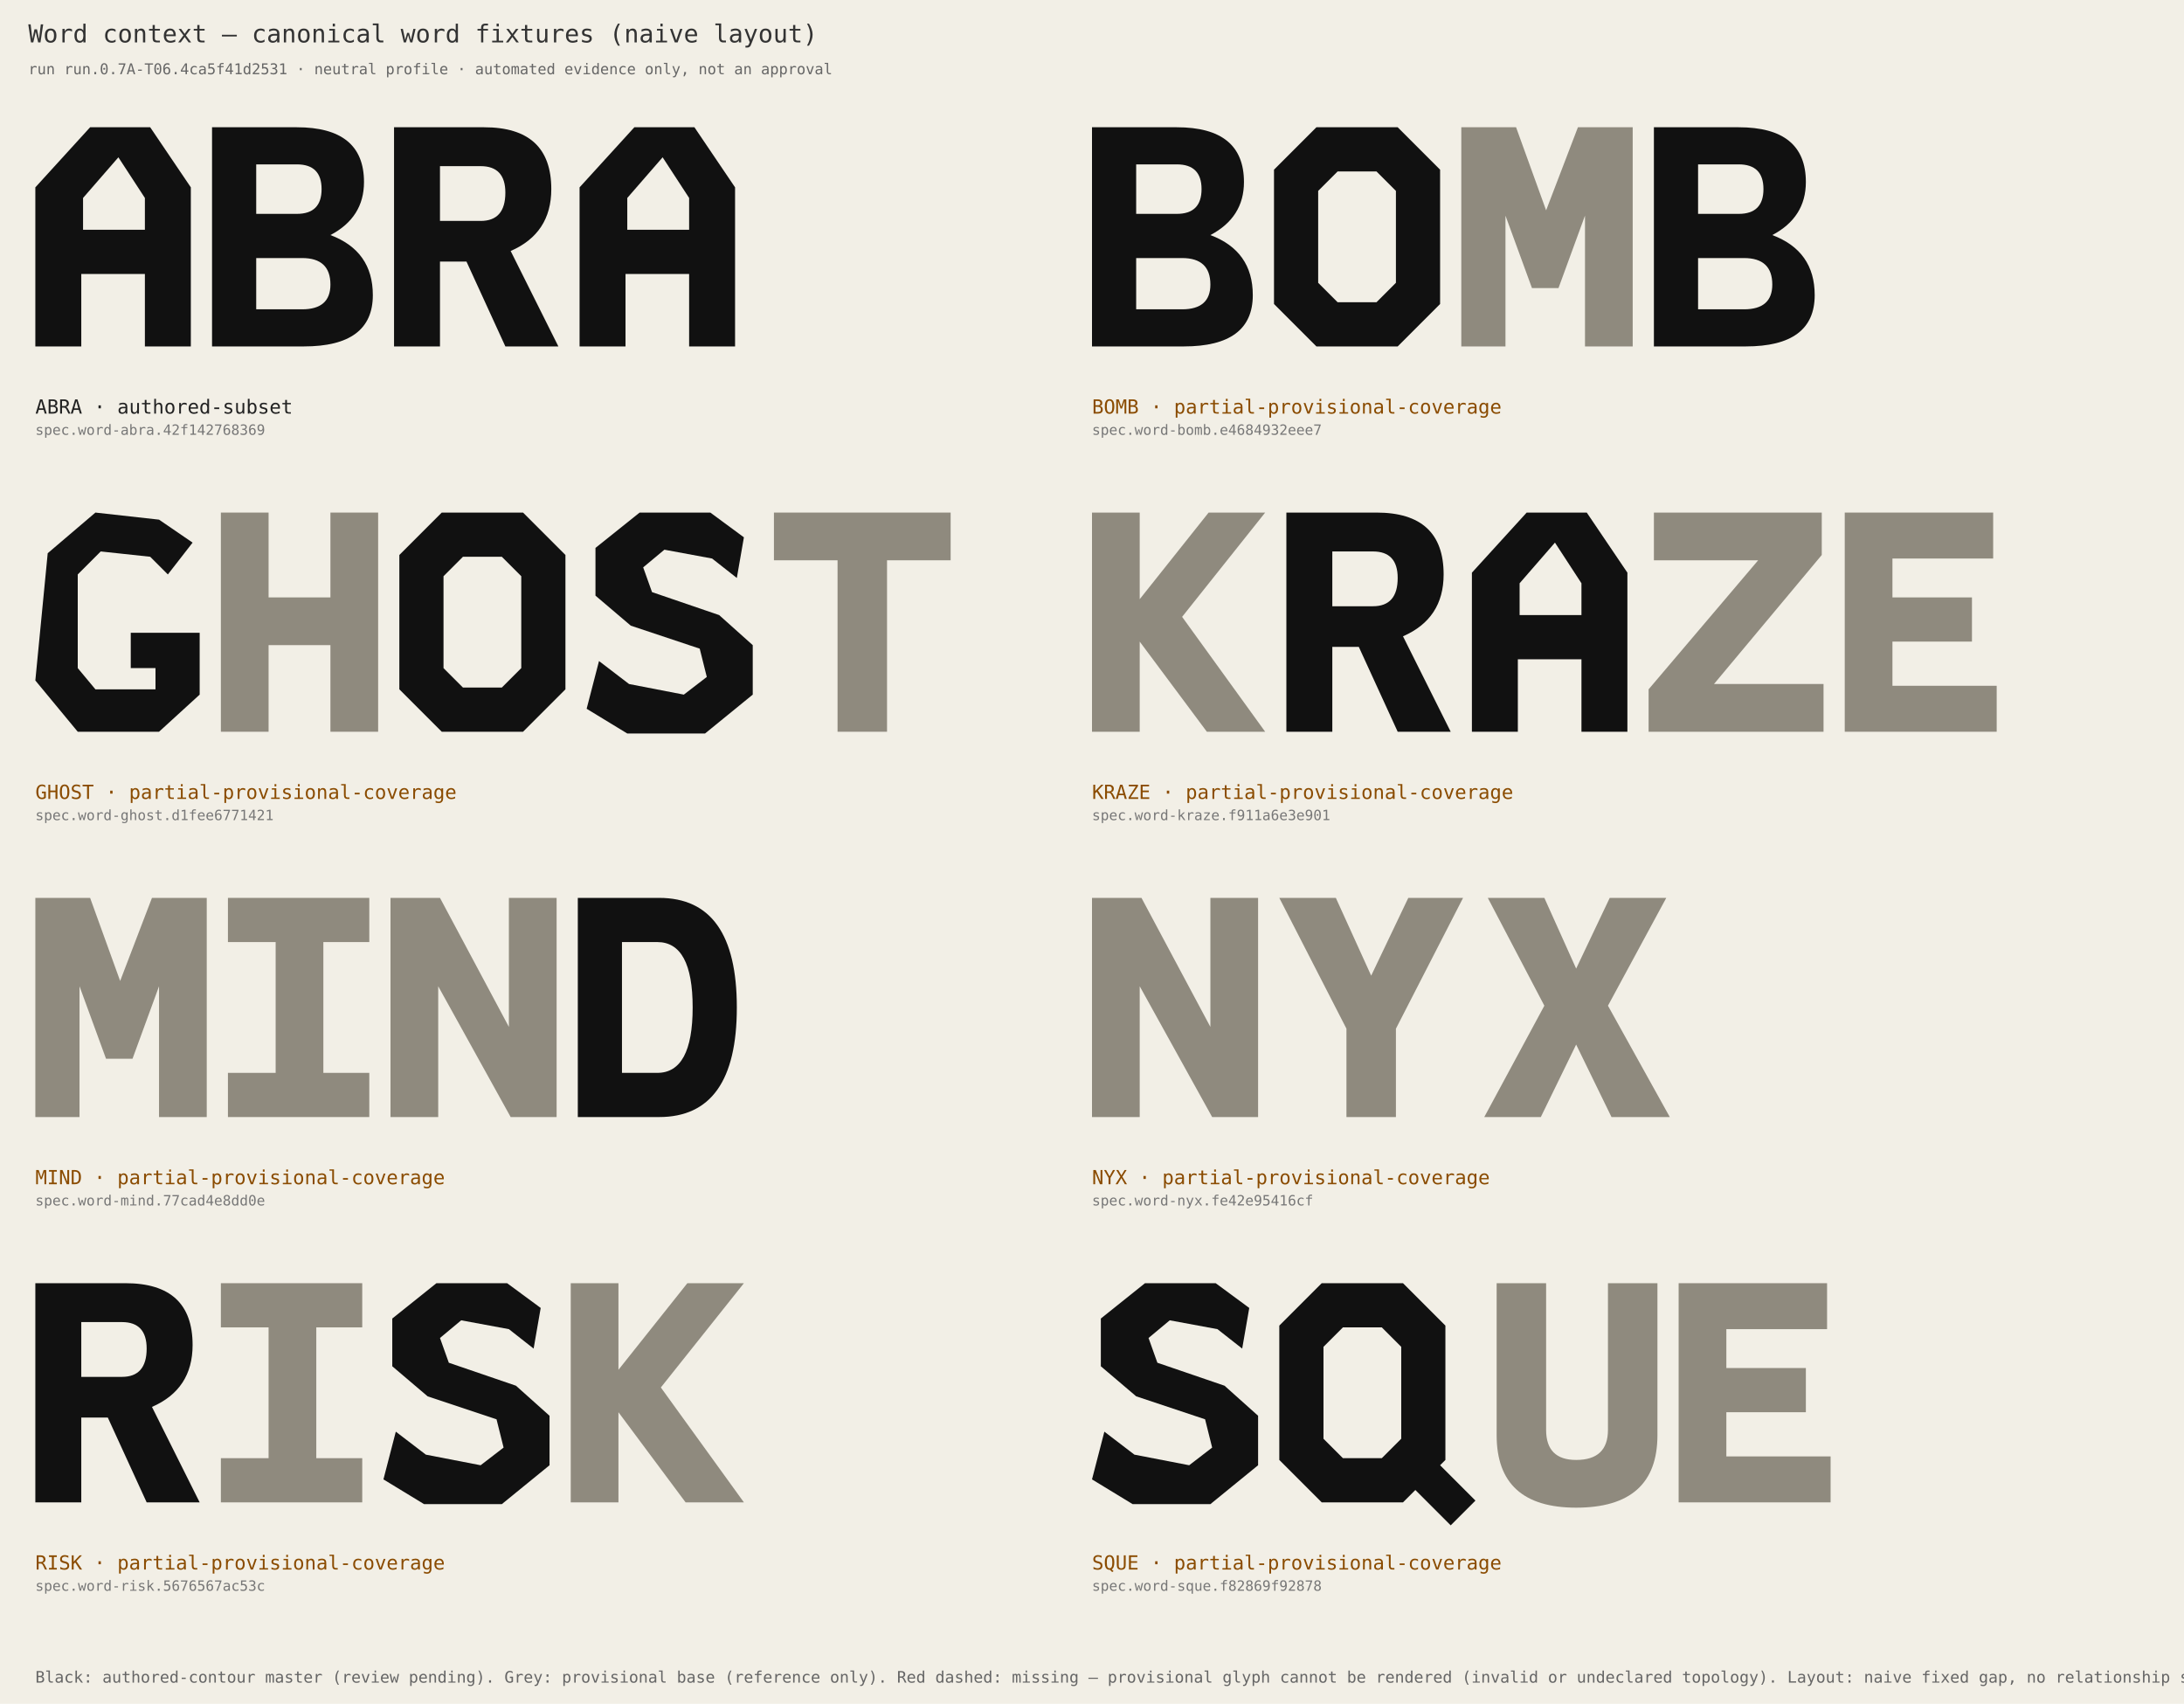
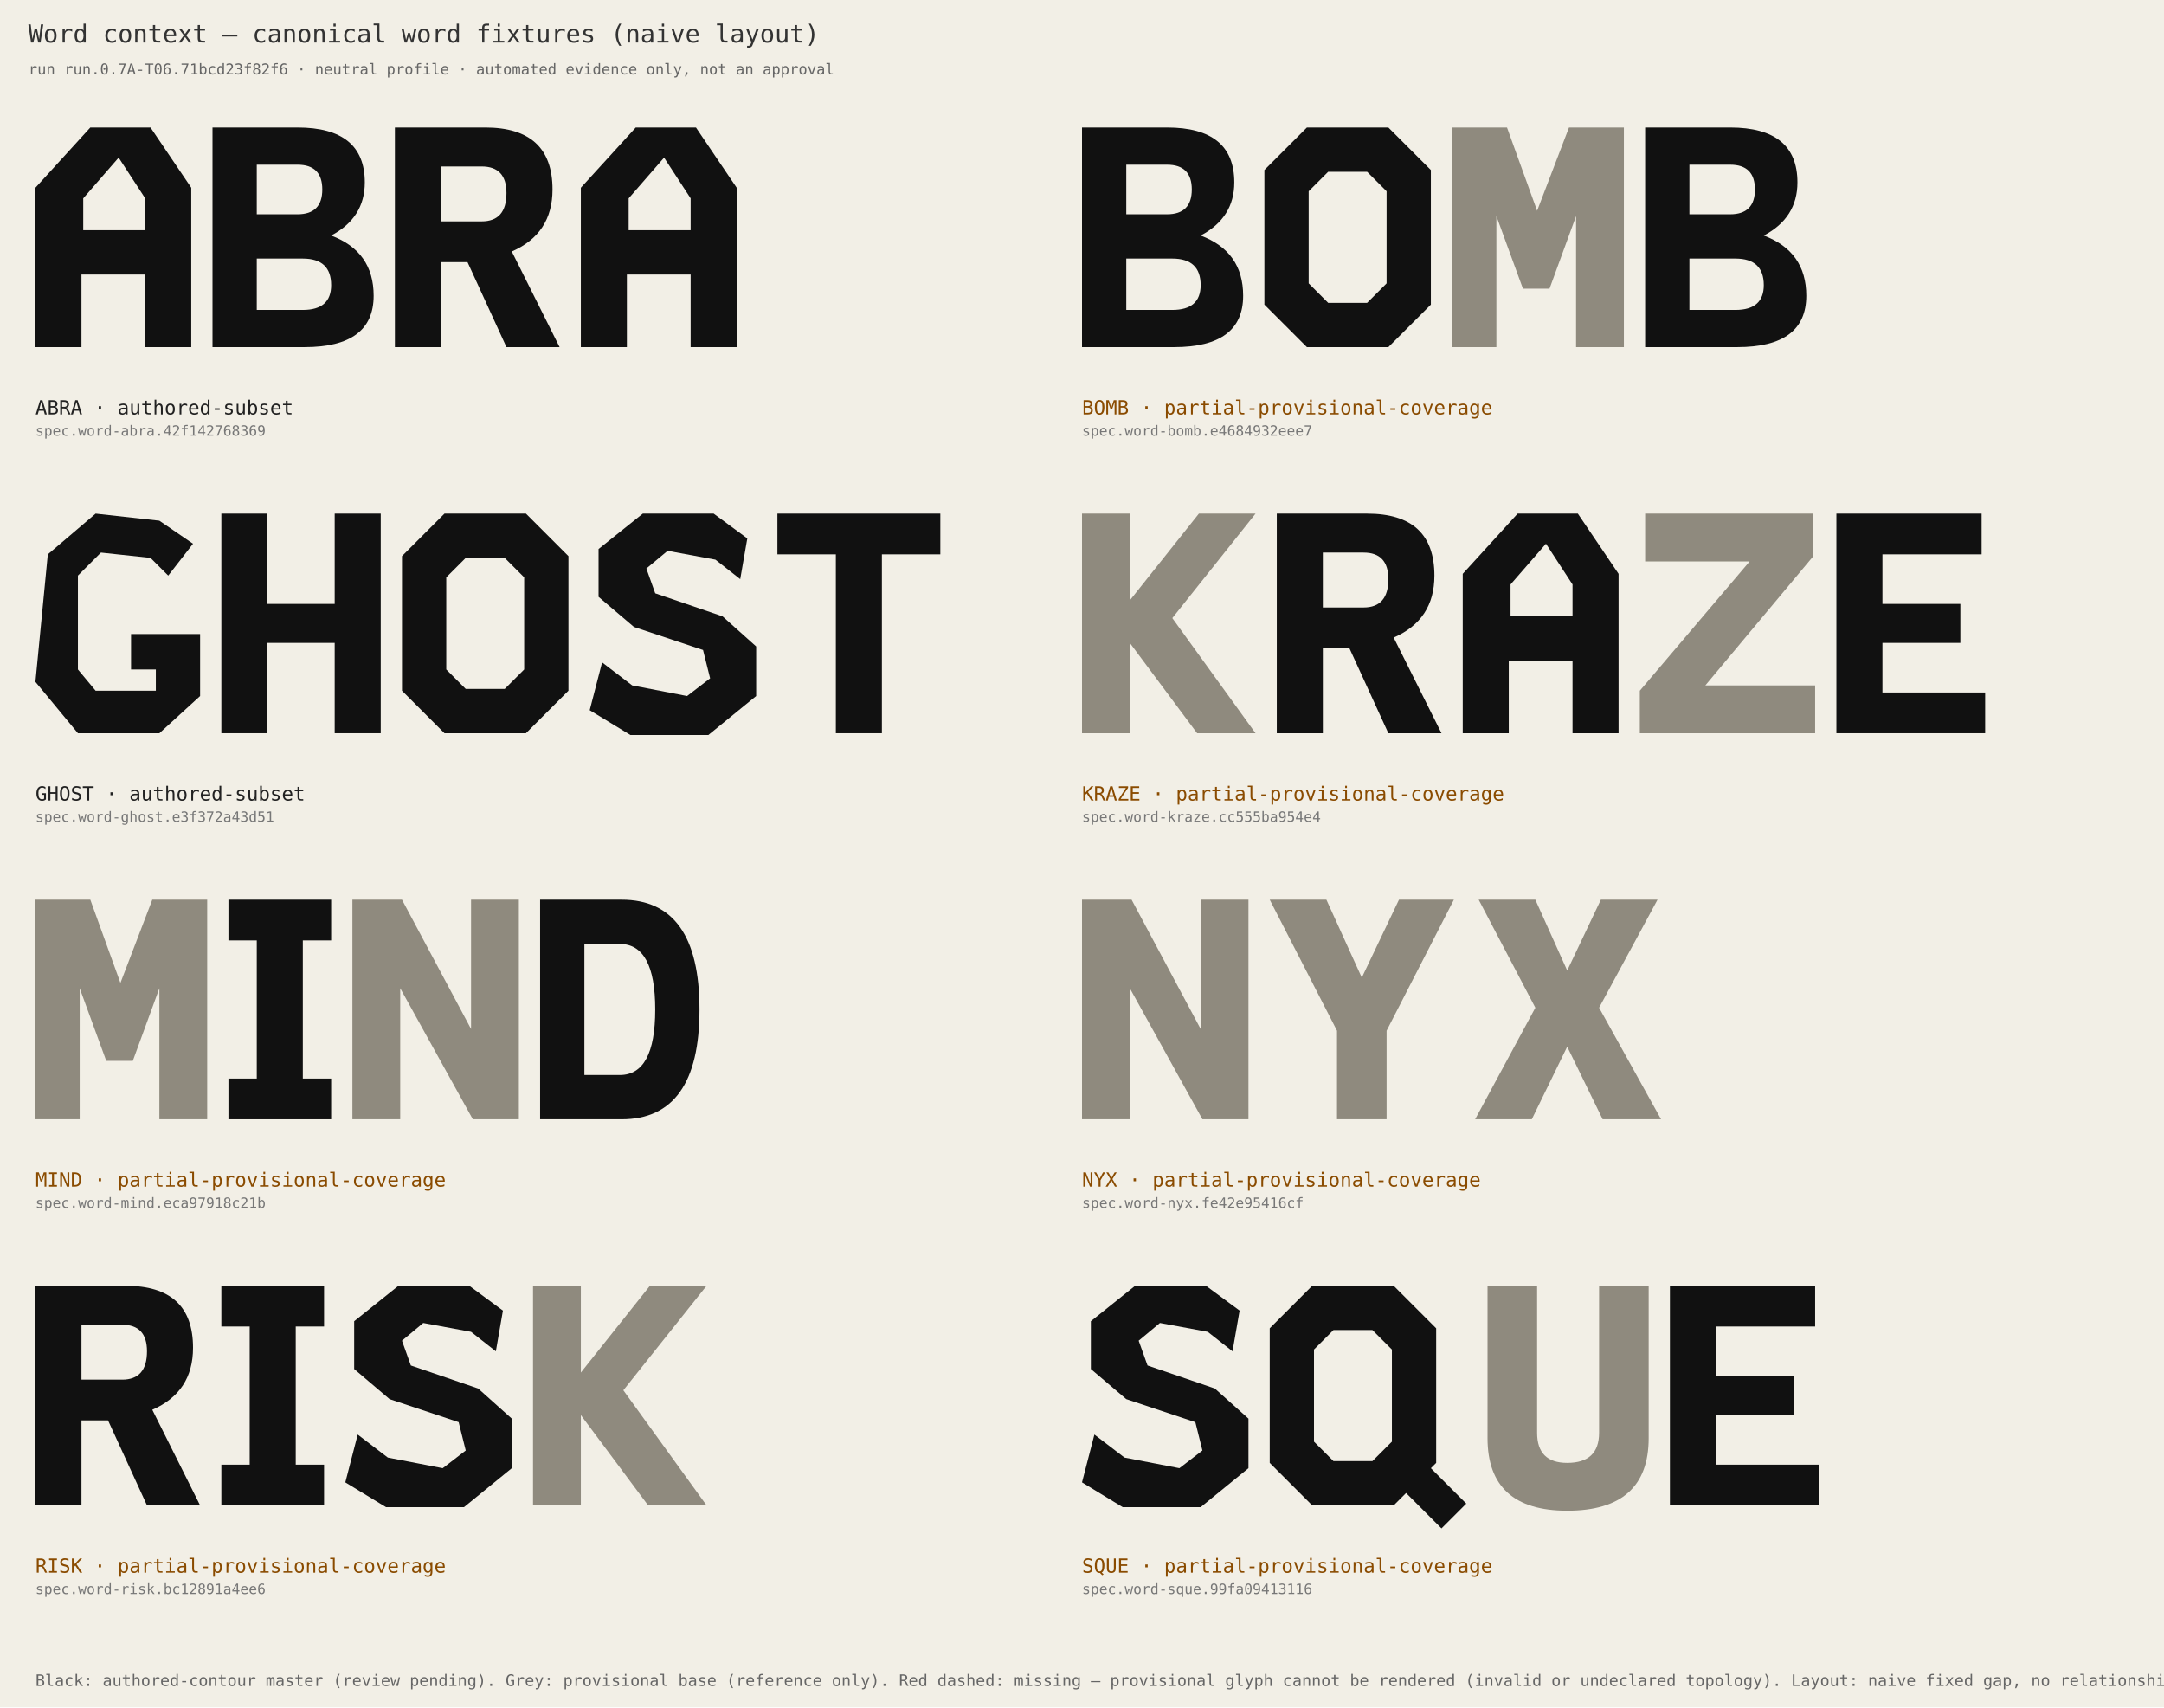
- <svg xmlns="http://www.w3.org/2000/svg" viewBox="0 0 618 482" width="1236" height="964" font-family="monospace" data-run-id="run.0.7A-T06.4ca5f41d2531" data-plate-renderer="proof-plates/1.0.0">
-   <rect x="0" y="0" width="618" height="482" fill="#f2efe6" />
+ <svg xmlns="http://www.w3.org/2000/svg" viewBox="0 0 611 482" width="1222" height="964" font-family="monospace" data-run-id="run.0.7A-T06.71bcd23f82f6" data-plate-renderer="proof-plates/1.0.0">
+   <rect x="0" y="0" width="611" height="482" fill="#f2efe6" />
  <text x="8" y="12" font-size="7" fill="#333">Word context — canonical word fixtures (naive layout)</text>
-   <text x="8" y="21" font-size="4.2" fill="#666">run run.0.7A-T06.4ca5f41d2531 · neutral profile · automated evidence only, not an approval</text>
+   <text x="8" y="21" font-size="4.2" fill="#666">run run.0.7A-T06.71bcd23f82f6 · neutral profile · automated evidence only, not an approval</text>
  <g data-specimen-id="spec.word-abra.42f142768369" data-coverage="authored-subset">
    <g data-slot="0" data-status="rendered" transform="translate(6 32) scale(0.5)">
      <g data-glyph-id="latin.upper.A" data-variant-id="a.master" data-revision="2" data-geometry-hash="e9a15fff589da30bf08c490a9a6896087201eff34876c50f6705cea3101ceb97">
        <path data-role="fill" data-contour-id="glyph.A.contour.outer" d="M8 132 L8 42 L39 8 L73 8 L96 42 L96 132 L70 132 L70 91 L34 91 L34 132 Z M35 66 L70 66 L70 48 L55 25 L35 48 Z" fill="#111111" fill-rule="evenodd" />
      </g>
    </g>
    <g data-slot="1" data-status="rendered" transform="translate(55 32) scale(0.5)">
      <g data-glyph-id="latin.upper.B" data-variant-id="b.master" data-revision="2" data-geometry-hash="d63d11e73aba8a950b7cee49d4389879afcf2baaad795ef0d6b37f1bc1801a0f">
        <path data-role="fill" data-contour-id="glyph.B.contour.outer" d="M10 8 L58 8 Q96 8 96 39 Q96 59 77 69 Q101 78 101 103 Q101 132 62 132 L10 132 Z M35 29 L35 57 L58 57 Q72 57 72 43 Q72 29 58 29 Z M35 82 L35 111 L61 111 Q77 111 77 97 Q77 82 61 82 Z" fill="#111111" fill-rule="evenodd" />
      </g>
    </g>
    <g data-slot="2" data-status="rendered" transform="translate(106.5 32) scale(0.5)">
      <g data-glyph-id="latin.upper.R" data-variant-id="r.master" data-revision="2" data-geometry-hash="296004717abcb1189d0fe08b15a21e778f335b5213ee9a52cf070d03a511d47d">
        <path data-role="fill" data-contour-id="glyph.R.contour.outer" d="M10 132 L10 8 L61 8 Q99 8 99 43 Q99 68 76 78 L103 132 L73 132 L51 84 L36 84 L36 132 Z M36 30 L36 61 L59 61 Q73 61 73 45 Q73 30 59 30 Z" fill="#111111" fill-rule="evenodd" />
      </g>
    </g>
    <g data-slot="3" data-status="rendered" transform="translate(160 32) scale(0.5)">
      <g data-glyph-id="latin.upper.A" data-variant-id="a.master" data-revision="2" data-geometry-hash="e9a15fff589da30bf08c490a9a6896087201eff34876c50f6705cea3101ceb97">
        <path data-role="fill" data-contour-id="glyph.A.contour.outer" d="M8 132 L8 42 L39 8 L73 8 L96 42 L96 132 L70 132 L70 91 L34 91 L34 132 Z M35 66 L70 66 L70 48 L55 25 L35 48 Z" fill="#111111" fill-rule="evenodd" />
      </g>
    </g>
    <text x="10" y="117" font-size="5.5" fill="#222">ABRA · authored-subset</text>
    <text x="10" y="123" font-size="4" fill="#777">spec.word-abra.42f142768369</text>
  </g>
  <g data-specimen-id="spec.word-bomb.e4684932eee7" data-coverage="partial-provisional-coverage">
-     <g data-slot="0" data-status="rendered" transform="translate(304 32) scale(0.5)">
+     <g data-slot="0" data-status="rendered" transform="translate(300.5 32) scale(0.5)">
      <g data-glyph-id="latin.upper.B" data-variant-id="b.master" data-revision="2" data-geometry-hash="d63d11e73aba8a950b7cee49d4389879afcf2baaad795ef0d6b37f1bc1801a0f">
        <path data-role="fill" data-contour-id="glyph.B.contour.outer" d="M10 8 L58 8 Q96 8 96 39 Q96 59 77 69 Q101 78 101 103 Q101 132 62 132 L10 132 Z M35 29 L35 57 L58 57 Q72 57 72 43 Q72 29 58 29 Z M35 82 L35 111 L61 111 Q77 111 77 97 Q77 82 61 82 Z" fill="#111111" fill-rule="evenodd" />
      </g>
    </g>
-     <g data-slot="1" data-status="rendered" transform="translate(357.5 32) scale(0.5)">
+     <g data-slot="1" data-status="rendered" transform="translate(354 32) scale(0.5)">
      <g data-glyph-id="latin.upper.O" data-variant-id="o.master" data-revision="2" data-geometry-hash="c4804eb56ee64be9f4f3f1b4f71e24d07e436b2d49e7423f574af9228787f152">
        <path data-role="fill" data-contour-id="glyph.O.contour.outer" d="M30 8 L76 8 L100 32 L100 108 L76 132 L30 132 L6 108 L6 32 Z M42 33 L31 44 L31 96 L42 107 L64 107 L75 96 L75 44 L64 33 Z" fill="#111111" fill-rule="evenodd" />
      </g>
    </g>
-     <g data-slot="2" data-status="rendered-provisional" transform="translate(410 32) scale(0.5)">
+     <g data-slot="2" data-status="rendered-provisional" transform="translate(406.5 32) scale(0.5)">
      <g data-glyph-id="latin.upper.M" data-variant-id="m.provisional" data-revision="1" data-geometry-hash="2d0de0830333be6045710391402cc0a88e210c09dd122b79a39f5264a06ceb81">
        <path data-role="fill" data-contour-id="glyph.M.contour.outer" d="M7 132 L7 8 L38 8 L55 55 L73 8 L104 8 L104 132 L77 132 L77 58 L62 99 L47 99 L32 58 L32 132 Z" fill="#8f8a7e" fill-rule="evenodd" />
      </g>
    </g>
-     <g data-slot="3" data-status="rendered" transform="translate(463 32) scale(0.5)">
+     <g data-slot="3" data-status="rendered" transform="translate(459.5 32) scale(0.5)">
      <g data-glyph-id="latin.upper.B" data-variant-id="b.master" data-revision="2" data-geometry-hash="d63d11e73aba8a950b7cee49d4389879afcf2baaad795ef0d6b37f1bc1801a0f">
        <path data-role="fill" data-contour-id="glyph.B.contour.outer" d="M10 8 L58 8 Q96 8 96 39 Q96 59 77 69 Q101 78 101 103 Q101 132 62 132 L10 132 Z M35 29 L35 57 L58 57 Q72 57 72 43 Q72 29 58 29 Z M35 82 L35 111 L61 111 Q77 111 77 97 Q77 82 61 82 Z" fill="#111111" fill-rule="evenodd" />
      </g>
    </g>
-     <text x="309" y="117" font-size="5.5" fill="#8a4b00">BOMB · partial-provisional-coverage</text>
-     <text x="309" y="123" font-size="4" fill="#777">spec.word-bomb.e4684932eee7</text>
-   </g>
-   <g data-specimen-id="spec.word-ghost.d1fee6771421" data-coverage="partial-provisional-coverage">
+     <text x="305.5" y="117" font-size="5.5" fill="#8a4b00">BOMB · partial-provisional-coverage</text>
+     <text x="305.5" y="123" font-size="4" fill="#777">spec.word-bomb.e4684932eee7</text>
+   </g>
+   <g data-specimen-id="spec.word-ghost.e3f372a43d51" data-coverage="authored-subset">
    <g data-slot="0" data-status="rendered" transform="translate(7.5 141) scale(0.5)">
      <g data-glyph-id="latin.upper.G" data-variant-id="g.master" data-revision="2" data-geometry-hash="c148c58c1f4e599ca2e7b932e7bff9838fcbf1dbbadf4f4c810fe02469d3f6ae">
        <path data-role="fill" data-contour-id="glyph.G.contour.outer" d="M94 25 L80 43 L70 33 L42 30 L29 43 L29 96 L39 108 L73 108 L73 96 L59 96 L59 76 L98 76 L98 111 L75 132 L29 132 L5 103 L12 31 L39 8 L75 12 Z" fill="#111111" fill-rule="evenodd" />
      </g>
    </g>
-     <g data-slot="1" data-status="rendered-provisional" transform="translate(57.5 141) scale(0.5)">
-       <g data-glyph-id="latin.upper.H" data-variant-id="h.provisional" data-revision="1" data-geometry-hash="867f6acdea61604818b8f4dc30d6cf66badd9e5379d9a72f81bbd4cba5a3643f">
-         <path data-role="fill" data-contour-id="glyph.H.contour.outer" d="M10 8 L37 8 L37 56 L72 56 L72 8 L99 8 L99 132 L72 132 L72 83 L37 83 L37 132 L10 132 Z" fill="#8f8a7e" fill-rule="evenodd" />
-       </g>
-     </g>
-     <g data-slot="2" data-status="rendered" transform="translate(110 141) scale(0.5)">
+     <g data-slot="1" data-status="rendered" transform="translate(57.5 141) scale(0.5)">
+       <g data-glyph-id="latin.upper.H" data-variant-id="h.master" data-revision="2" data-geometry-hash="3fcff0be501ee919a502812d79d4775b558186c87611dfe4f8f2a7a56d270db1">
+         <path data-role="fill" data-contour-id="glyph.H.contour.outer" d="M10 132 L10 8 L36 8 L36 59 L74 59 L74 8 L100 8 L100 132 L74 132 L74 81 L36 81 L36 132 Z" fill="#111111" fill-rule="evenodd" />
+       </g>
+     </g>
+     <g data-slot="2" data-status="rendered" transform="translate(110.5 141) scale(0.5)">
      <g data-glyph-id="latin.upper.O" data-variant-id="o.master" data-revision="2" data-geometry-hash="c4804eb56ee64be9f4f3f1b4f71e24d07e436b2d49e7423f574af9228787f152">
        <path data-role="fill" data-contour-id="glyph.O.contour.outer" d="M30 8 L76 8 L100 32 L100 108 L76 132 L30 132 L6 108 L6 32 Z M42 33 L31 44 L31 96 L42 107 L64 107 L75 96 L75 44 L64 33 Z" fill="#111111" fill-rule="evenodd" />
      </g>
    </g>
-     <g data-slot="3" data-status="rendered" transform="translate(163.5 141) scale(0.5)">
+     <g data-slot="3" data-status="rendered" transform="translate(164 141) scale(0.5)">
      <g data-glyph-id="latin.upper.S" data-variant-id="s.master" data-revision="2" data-geometry-hash="cbeacc65e147b242a1ee01903cac8c83df57dd166d6335a865566b97ed6c85b9">
        <path data-role="fill" data-contour-id="glyph.S.contour.outer" d="M94 22 L90 45 L76 34 L49 29 L37 39 L42 53 L80 66 L99 83 L99 111 L72 133 L28 133 L5 119 L12 92 L29 105 L60 111 L73 101 L69 85 L30 72 L10 55 L10 28 L35 8 L75 8 Z" fill="#111111" fill-rule="evenodd" />
      </g>
    </g>
-     <g data-slot="4" data-status="rendered-provisional" transform="translate(216.5 141) scale(0.5)">
-       <g data-glyph-id="latin.upper.T" data-variant-id="t.provisional" data-revision="1" data-geometry-hash="5e359f5117723a7cc50d780be8758127dfcde38b3f3c58989710e32cbcc06b35">
-         <path data-role="fill" data-contour-id="glyph.T.contour.outer" d="M5 8 L105 8 L105 35 L69 35 L69 132 L41 132 L41 35 L5 35 Z" fill="#8f8a7e" fill-rule="evenodd" />
-       </g>
-     </g>
-     <text x="10" y="226" font-size="5.5" fill="#8a4b00">GHOST · partial-provisional-coverage</text>
-     <text x="10" y="232" font-size="4" fill="#777">spec.word-ghost.d1fee6771421</text>
-   </g>
-   <g data-specimen-id="spec.word-kraze.f911a6e3e901" data-coverage="partial-provisional-coverage">
-     <g data-slot="0" data-status="rendered-provisional" transform="translate(304 141) scale(0.5)">
+     <g data-slot="4" data-status="rendered" transform="translate(216.5 141) scale(0.5)">
+       <g data-glyph-id="latin.upper.T" data-variant-id="t.master" data-revision="2" data-geometry-hash="5ec6397a01d9a242f085095c8b716fa303dfa824bb2f1a87dcfa0e269caaa008">
+         <path data-role="fill" data-contour-id="glyph.T.contour.outer" d="M6 8 L98 8 L98 31 L65 31 L65 132 L39 132 L39 31 L6 31 Z" fill="#111111" fill-rule="evenodd" />
+       </g>
+     </g>
+     <text x="10" y="226" font-size="5.5" fill="#222">GHOST · authored-subset</text>
+     <text x="10" y="232" font-size="4" fill="#777">spec.word-ghost.e3f372a43d51</text>
+   </g>
+   <g data-specimen-id="spec.word-kraze.cc555ba954e4" data-coverage="partial-provisional-coverage">
+     <g data-slot="0" data-status="rendered-provisional" transform="translate(300.5 141) scale(0.5)">
      <g data-glyph-id="latin.upper.K" data-variant-id="k.provisional" data-revision="1" data-geometry-hash="2d8faa633817fadc3ef97d32853672f650d3ded673d5f01591237bd3acaf71b1">
        <path data-role="fill" data-contour-id="glyph.K.contour.outer" d="M10 8 L37 8 L37 57 L76 8 L108 8 L61 67 L108 132 L75 132 L37 81 L37 132 L10 132 Z" fill="#8f8a7e" fill-rule="evenodd" />
      </g>
    </g>
-     <g data-slot="1" data-status="rendered" transform="translate(359 141) scale(0.5)">
+     <g data-slot="1" data-status="rendered" transform="translate(355.5 141) scale(0.5)">
      <g data-glyph-id="latin.upper.R" data-variant-id="r.master" data-revision="2" data-geometry-hash="296004717abcb1189d0fe08b15a21e778f335b5213ee9a52cf070d03a511d47d">
        <path data-role="fill" data-contour-id="glyph.R.contour.outer" d="M10 132 L10 8 L61 8 Q99 8 99 43 Q99 68 76 78 L103 132 L73 132 L51 84 L36 84 L36 132 Z M36 30 L36 61 L59 61 Q73 61 73 45 Q73 30 59 30 Z" fill="#111111" fill-rule="evenodd" />
      </g>
    </g>
-     <g data-slot="2" data-status="rendered" transform="translate(412.5 141) scale(0.5)">
+     <g data-slot="2" data-status="rendered" transform="translate(409 141) scale(0.5)">
      <g data-glyph-id="latin.upper.A" data-variant-id="a.master" data-revision="2" data-geometry-hash="e9a15fff589da30bf08c490a9a6896087201eff34876c50f6705cea3101ceb97">
        <path data-role="fill" data-contour-id="glyph.A.contour.outer" d="M8 132 L8 42 L39 8 L73 8 L96 42 L96 132 L70 132 L70 91 L34 91 L34 132 Z M35 66 L70 66 L70 48 L55 25 L35 48 Z" fill="#111111" fill-rule="evenodd" />
      </g>
    </g>
-     <g data-slot="3" data-status="rendered-provisional" transform="translate(464 141) scale(0.5)">
+     <g data-slot="3" data-status="rendered-provisional" transform="translate(460.5 141) scale(0.5)">
      <g data-glyph-id="latin.upper.Z" data-variant-id="z.provisional" data-revision="1" data-geometry-hash="08db8898d7f4a7e7112742c050c134c88db6c31d22b4cfebdc341eb18e7b4ddc">
        <path data-role="fill" data-contour-id="glyph.Z.contour.outer" d="M8 8 L103 8 L103 32 L42 105 L104 105 L104 132 L5 132 L5 108 L67 35 L8 35 Z" fill="#8f8a7e" fill-rule="evenodd" />
      </g>
    </g>
-     <g data-slot="4" data-status="rendered-provisional" transform="translate(517 141) scale(0.5)">
-       <g data-glyph-id="latin.upper.E" data-variant-id="e.provisional" data-revision="1" data-geometry-hash="2cc3b3ed01ef4eb67ccc4f44290c4d0e2e7139382c10f7ad2190aebe3bab2e4b">
-         <path data-role="fill" data-contour-id="glyph.E.contour.outer" d="M94 8 L94 34 L37 34 L37 56 L82 56 L82 81 L37 81 L37 106 L96 106 L96 132 L10 132 L10 8 Z" fill="#8f8a7e" fill-rule="evenodd" />
-       </g>
-     </g>
-     <text x="309" y="226" font-size="5.5" fill="#8a4b00">KRAZE · partial-provisional-coverage</text>
-     <text x="309" y="232" font-size="4" fill="#777">spec.word-kraze.f911a6e3e901</text>
-   </g>
-   <g data-specimen-id="spec.word-mind.77cad4e8dd0e" data-coverage="partial-provisional-coverage">
+     <g data-slot="4" data-status="rendered" transform="translate(513.5 141) scale(0.5)">
+       <g data-glyph-id="latin.upper.E" data-variant-id="e.master" data-revision="2" data-geometry-hash="6d0d94b025a2920a1c89d32d161168d5e01111af569e910b56cae4ec5c0bf388">
+         <path data-role="fill" data-contour-id="glyph.E.contour.outer" d="M10 132 L10 8 L92 8 L92 31 L36 31 L36 59 L80 59 L80 81 L36 81 L36 109 L94 109 L94 132 Z" fill="#111111" fill-rule="evenodd" />
+       </g>
+     </g>
+     <text x="305.5" y="226" font-size="5.5" fill="#8a4b00">KRAZE · partial-provisional-coverage</text>
+     <text x="305.5" y="232" font-size="4" fill="#777">spec.word-kraze.cc555ba954e4</text>
+   </g>
+   <g data-specimen-id="spec.word-mind.eca97918c21b" data-coverage="partial-provisional-coverage">
    <g data-slot="0" data-status="rendered-provisional" transform="translate(6.5 250) scale(0.5)">
      <g data-glyph-id="latin.upper.M" data-variant-id="m.provisional" data-revision="1" data-geometry-hash="2d0de0830333be6045710391402cc0a88e210c09dd122b79a39f5264a06ceb81">
        <path data-role="fill" data-contour-id="glyph.M.contour.outer" d="M7 132 L7 8 L38 8 L55 55 L73 8 L104 8 L104 132 L77 132 L77 58 L62 99 L47 99 L32 58 L32 132 Z" fill="#8f8a7e" fill-rule="evenodd" />
      </g>
    </g>
-     <g data-slot="1" data-status="rendered-provisional" transform="translate(58.5 250) scale(0.5)">
-       <g data-glyph-id="latin.upper.I" data-variant-id="i.provisional" data-revision="1" data-geometry-hash="bf33c5efb40389329e21513573ded4187f3a31432bdddd2d010d011ec65d9d31">
-         <path data-role="fill" data-contour-id="glyph.I.contour.outer" d="M12 8 L92 8 L92 33 L66 33 L66 107 L92 107 L92 132 L12 132 L12 107 L39 107 L39 33 L12 33 Z" fill="#8f8a7e" fill-rule="evenodd" />
-       </g>
-     </g>
-     <g data-slot="2" data-status="rendered-provisional" transform="translate(106 250) scale(0.5)">
+     <g data-slot="1" data-status="rendered" transform="translate(57.5 250) scale(0.5)">
+       <g data-glyph-id="latin.upper.I" data-variant-id="i.master" data-revision="2" data-geometry-hash="a1e2f023a3a0a814bd364ed2ee8c9a9885c852d60998f178e50d4e78f6e5dc57">
+         <path data-role="fill" data-contour-id="glyph.I.contour.outer" d="M14 8 L72 8 L72 31 L56 31 L56 109 L72 109 L72 132 L14 132 L14 109 L30 109 L30 31 L14 31 Z" fill="#111111" fill-rule="evenodd" />
+       </g>
+     </g>
+     <g data-slot="2" data-status="rendered-provisional" transform="translate(95 250) scale(0.5)">
      <g data-glyph-id="latin.upper.N" data-variant-id="n.provisional" data-revision="1" data-geometry-hash="ce4ab16f96f15a9d0b9004975eff7d8bf64fa3d65a07844ba74a9c33b3dcbffc">
        <path data-role="fill" data-contour-id="glyph.N.contour.outer" d="M9 132 L9 8 L37 8 L76 81 L76 8 L103 8 L103 132 L77 132 L36 58 L36 132 Z" fill="#8f8a7e" fill-rule="evenodd" />
      </g>
    </g>
-     <g data-slot="3" data-status="rendered" transform="translate(158.5 250) scale(0.5)">
+     <g data-slot="3" data-status="rendered" transform="translate(147.5 250) scale(0.5)">
      <g data-glyph-id="latin.upper.D" data-variant-id="d.master" data-revision="2" data-geometry-hash="1aba4ce4d17869e06ecf85ac2443faad24d6acdfa7a10637f7523fb4429d299a">
        <path data-role="fill" data-contour-id="glyph.D.contour.outer" d="M10 8 L56 8 Q100 8 100 70 Q100 132 56 132 L10 132 Z M35 33 L35 107 L55 107 Q75 107 75 70 Q75 33 55 33 Z" fill="#111111" fill-rule="evenodd" />
      </g>
    </g>
    <text x="10" y="335" font-size="5.5" fill="#8a4b00">MIND · partial-provisional-coverage</text>
-     <text x="10" y="341" font-size="4" fill="#777">spec.word-mind.77cad4e8dd0e</text>
+     <text x="10" y="341" font-size="4" fill="#777">spec.word-mind.eca97918c21b</text>
  </g>
  <g data-specimen-id="spec.word-nyx.fe42e95416cf" data-coverage="partial-provisional-coverage">
-     <g data-slot="0" data-status="rendered-provisional" transform="translate(304.5 250) scale(0.5)">
+     <g data-slot="0" data-status="rendered-provisional" transform="translate(301 250) scale(0.5)">
      <g data-glyph-id="latin.upper.N" data-variant-id="n.provisional" data-revision="1" data-geometry-hash="ce4ab16f96f15a9d0b9004975eff7d8bf64fa3d65a07844ba74a9c33b3dcbffc">
        <path data-role="fill" data-contour-id="glyph.N.contour.outer" d="M9 132 L9 8 L37 8 L76 81 L76 8 L103 8 L103 132 L77 132 L36 58 L36 132 Z" fill="#8f8a7e" fill-rule="evenodd" />
      </g>
    </g>
-     <g data-slot="1" data-status="rendered-provisional" transform="translate(359.5 250) scale(0.5)">
+     <g data-slot="1" data-status="rendered-provisional" transform="translate(356 250) scale(0.5)">
      <g data-glyph-id="latin.upper.Y" data-variant-id="y.provisional" data-revision="1" data-geometry-hash="728b137f22b205f19749e15c27fc86b15bfa47389789a6603623d584c05c815b">
        <path data-role="fill" data-contour-id="glyph.Y.contour.outer" d="M5 8 L37 8 L57 52 L78 8 L109 8 L71 82 L71 132 L43 132 L43 82 Z" fill="#8f8a7e" fill-rule="evenodd" />
      </g>
    </g>
-     <g data-slot="2" data-status="rendered-provisional" transform="translate(417.5 250) scale(0.5)">
+     <g data-slot="2" data-status="rendered-provisional" transform="translate(414 250) scale(0.5)">
      <g data-glyph-id="latin.upper.X" data-variant-id="x.provisional" data-revision="1" data-geometry-hash="25a5da3a6abb92917e92c4f1d39675776b18e6ab258b0f49c4ec1aa75f2735e1">
        <path data-role="fill" data-contour-id="glyph.X.contour.outer" d="M7 8 L39 8 L57 48 L76 8 L108 8 L75 69 L110 132 L77 132 L57 91 L37 132 L5 132 L39 69 Z" fill="#8f8a7e" fill-rule="evenodd" />
      </g>
    </g>
-     <text x="309" y="335" font-size="5.5" fill="#8a4b00">NYX · partial-provisional-coverage</text>
-     <text x="309" y="341" font-size="4" fill="#777">spec.word-nyx.fe42e95416cf</text>
-   </g>
-   <g data-specimen-id="spec.word-risk.5676567ac53c" data-coverage="partial-provisional-coverage">
+     <text x="305.5" y="335" font-size="5.5" fill="#8a4b00">NYX · partial-provisional-coverage</text>
+     <text x="305.5" y="341" font-size="4" fill="#777">spec.word-nyx.fe42e95416cf</text>
+   </g>
+   <g data-specimen-id="spec.word-risk.bc12891a4ee6" data-coverage="partial-provisional-coverage">
    <g data-slot="0" data-status="rendered" transform="translate(5 359) scale(0.5)">
      <g data-glyph-id="latin.upper.R" data-variant-id="r.master" data-revision="2" data-geometry-hash="296004717abcb1189d0fe08b15a21e778f335b5213ee9a52cf070d03a511d47d">
        <path data-role="fill" data-contour-id="glyph.R.contour.outer" d="M10 132 L10 8 L61 8 Q99 8 99 43 Q99 68 76 78 L103 132 L73 132 L51 84 L36 84 L36 132 Z M36 30 L36 61 L59 61 Q73 61 73 45 Q73 30 59 30 Z" fill="#111111" fill-rule="evenodd" />
      </g>
    </g>
-     <g data-slot="1" data-status="rendered-provisional" transform="translate(56.5 359) scale(0.5)">
-       <g data-glyph-id="latin.upper.I" data-variant-id="i.provisional" data-revision="1" data-geometry-hash="bf33c5efb40389329e21513573ded4187f3a31432bdddd2d010d011ec65d9d31">
-         <path data-role="fill" data-contour-id="glyph.I.contour.outer" d="M12 8 L92 8 L92 33 L66 33 L66 107 L92 107 L92 132 L12 132 L12 107 L39 107 L39 33 L12 33 Z" fill="#8f8a7e" fill-rule="evenodd" />
-       </g>
-     </g>
-     <g data-slot="2" data-status="rendered" transform="translate(106 359) scale(0.5)">
+     <g data-slot="1" data-status="rendered" transform="translate(55.5 359) scale(0.5)">
+       <g data-glyph-id="latin.upper.I" data-variant-id="i.master" data-revision="2" data-geometry-hash="a1e2f023a3a0a814bd364ed2ee8c9a9885c852d60998f178e50d4e78f6e5dc57">
+         <path data-role="fill" data-contour-id="glyph.I.contour.outer" d="M14 8 L72 8 L72 31 L56 31 L56 109 L72 109 L72 132 L14 132 L14 109 L30 109 L30 31 L14 31 Z" fill="#111111" fill-rule="evenodd" />
+       </g>
+     </g>
+     <g data-slot="2" data-status="rendered" transform="translate(95 359) scale(0.5)">
      <g data-glyph-id="latin.upper.S" data-variant-id="s.master" data-revision="2" data-geometry-hash="cbeacc65e147b242a1ee01903cac8c83df57dd166d6335a865566b97ed6c85b9">
        <path data-role="fill" data-contour-id="glyph.S.contour.outer" d="M94 22 L90 45 L76 34 L49 29 L37 39 L42 53 L80 66 L99 83 L99 111 L72 133 L28 133 L5 119 L12 92 L29 105 L60 111 L73 101 L69 85 L30 72 L10 55 L10 28 L35 8 L75 8 Z" fill="#111111" fill-rule="evenodd" />
      </g>
    </g>
-     <g data-slot="3" data-status="rendered-provisional" transform="translate(156.5 359) scale(0.5)">
+     <g data-slot="3" data-status="rendered-provisional" transform="translate(145.5 359) scale(0.5)">
      <g data-glyph-id="latin.upper.K" data-variant-id="k.provisional" data-revision="1" data-geometry-hash="2d8faa633817fadc3ef97d32853672f650d3ded673d5f01591237bd3acaf71b1">
        <path data-role="fill" data-contour-id="glyph.K.contour.outer" d="M10 8 L37 8 L37 57 L76 8 L108 8 L61 67 L108 132 L75 132 L37 81 L37 132 L10 132 Z" fill="#8f8a7e" fill-rule="evenodd" />
      </g>
    </g>
    <text x="10" y="444" font-size="5.5" fill="#8a4b00">RISK · partial-provisional-coverage</text>
-     <text x="10" y="450" font-size="4" fill="#777">spec.word-risk.5676567ac53c</text>
-   </g>
-   <g data-specimen-id="spec.word-sque.f82869f92878" data-coverage="partial-provisional-coverage">
-     <g data-slot="0" data-status="rendered" transform="translate(306.5 359) scale(0.5)">
+     <text x="10" y="450" font-size="4" fill="#777">spec.word-risk.bc12891a4ee6</text>
+   </g>
+   <g data-specimen-id="spec.word-sque.99fa09413116" data-coverage="partial-provisional-coverage">
+     <g data-slot="0" data-status="rendered" transform="translate(303 359) scale(0.5)">
      <g data-glyph-id="latin.upper.S" data-variant-id="s.master" data-revision="2" data-geometry-hash="cbeacc65e147b242a1ee01903cac8c83df57dd166d6335a865566b97ed6c85b9">
        <path data-role="fill" data-contour-id="glyph.S.contour.outer" d="M94 22 L90 45 L76 34 L49 29 L37 39 L42 53 L80 66 L99 83 L99 111 L72 133 L28 133 L5 119 L12 92 L29 105 L60 111 L73 101 L69 85 L30 72 L10 55 L10 28 L35 8 L75 8 Z" fill="#111111" fill-rule="evenodd" />
      </g>
    </g>
-     <g data-slot="1" data-status="rendered" transform="translate(359 359) scale(0.5)">
+     <g data-slot="1" data-status="rendered" transform="translate(355.5 359) scale(0.5)">
      <g data-glyph-id="latin.upper.Q" data-variant-id="q.master" data-revision="2" data-geometry-hash="dae7043438d8ff42ba896c54d2698fbd0b29a1cb5450f88d44052ed33a7a1257">
        <path data-role="fill" data-contour-id="glyph.Q.contour.outer" d="M30 8 L76 8 L100 32 L100 108 L97 111 L117 131 L103 145 L83 125 L76 132 L30 132 L6 108 L6 32 Z M42 33 L31 44 L31 96 L42 107 L64 107 L75 96 L75 44 L64 33 Z" fill="#111111" fill-rule="evenodd" />
      </g>
    </g>
-     <g data-slot="2" data-status="rendered-provisional" transform="translate(419 359) scale(0.5)">
+     <g data-slot="2" data-status="rendered-provisional" transform="translate(415.5 359) scale(0.5)">
      <g data-glyph-id="latin.upper.U" data-variant-id="u.provisional" data-revision="1" data-geometry-hash="473538c6d85ef8e47ee3c8a2e973dd602cb25512b9d48f931574cb971d8ef299">
        <path data-role="fill" data-contour-id="glyph.U.contour.outer" d="M9 8 L37 8 L37 91 Q37 108 54 108 Q72 108 72 91 L72 8 L100 8 L100 94 Q100 135 54 135 Q9 135 9 94 Z" fill="#8f8a7e" fill-rule="evenodd" />
      </g>
    </g>
-     <g data-slot="3" data-status="rendered-provisional" transform="translate(470 359) scale(0.5)">
-       <g data-glyph-id="latin.upper.E" data-variant-id="e.provisional" data-revision="1" data-geometry-hash="2cc3b3ed01ef4eb67ccc4f44290c4d0e2e7139382c10f7ad2190aebe3bab2e4b">
-         <path data-role="fill" data-contour-id="glyph.E.contour.outer" d="M94 8 L94 34 L37 34 L37 56 L82 56 L82 81 L37 81 L37 106 L96 106 L96 132 L10 132 L10 8 Z" fill="#8f8a7e" fill-rule="evenodd" />
-       </g>
-     </g>
-     <text x="309" y="444" font-size="5.5" fill="#8a4b00">SQUE · partial-provisional-coverage</text>
-     <text x="309" y="450" font-size="4" fill="#777">spec.word-sque.f82869f92878</text>
+     <g data-slot="3" data-status="rendered" transform="translate(466.5 359) scale(0.5)">
+       <g data-glyph-id="latin.upper.E" data-variant-id="e.master" data-revision="2" data-geometry-hash="6d0d94b025a2920a1c89d32d161168d5e01111af569e910b56cae4ec5c0bf388">
+         <path data-role="fill" data-contour-id="glyph.E.contour.outer" d="M10 132 L10 8 L92 8 L92 31 L36 31 L36 59 L80 59 L80 81 L36 81 L36 109 L94 109 L94 132 Z" fill="#111111" fill-rule="evenodd" />
+       </g>
+     </g>
+     <text x="305.5" y="444" font-size="5.5" fill="#8a4b00">SQUE · partial-provisional-coverage</text>
+     <text x="305.5" y="450" font-size="4" fill="#777">spec.word-sque.99fa09413116</text>
  </g>
  <text x="10" y="476" font-size="4.5" fill="#666">Black: authored-contour master (review pending). Grey: provisional base (reference only). Red dashed: missing — provisional glyph cannot be rendered (invalid or undeclared topology). Layout: naive fixed gap, no relationship solver.</text>
</svg>
